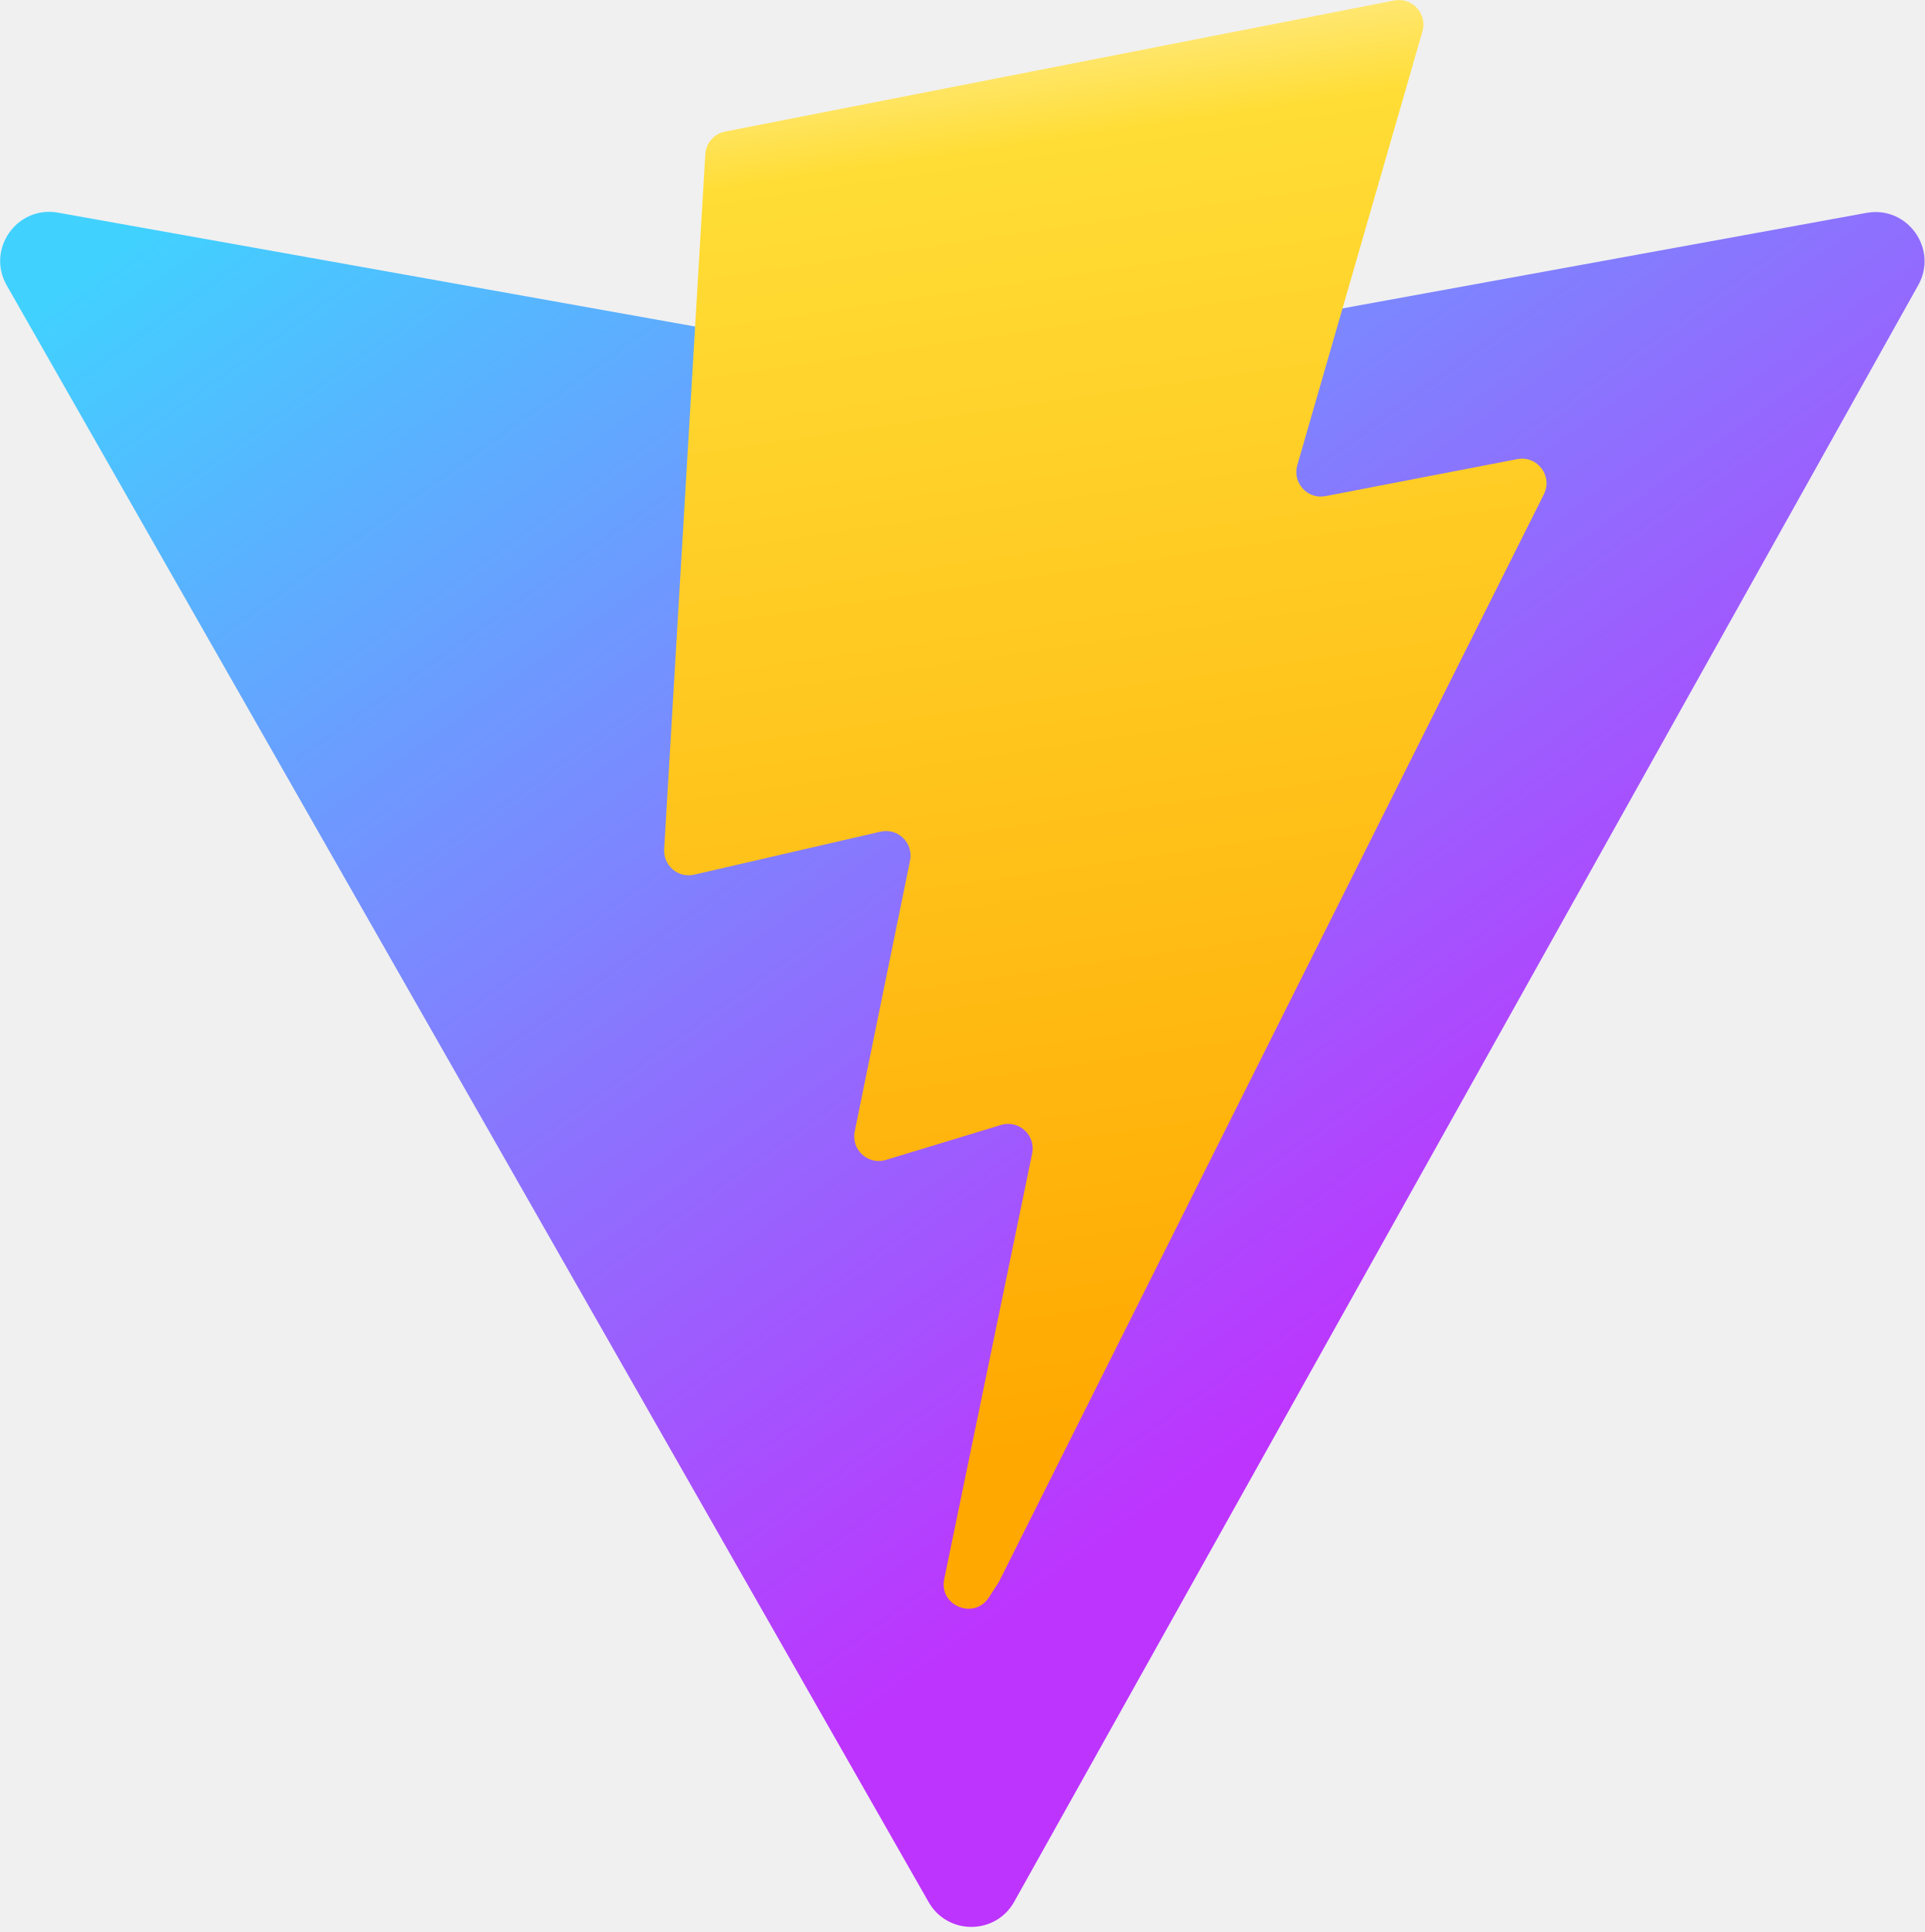
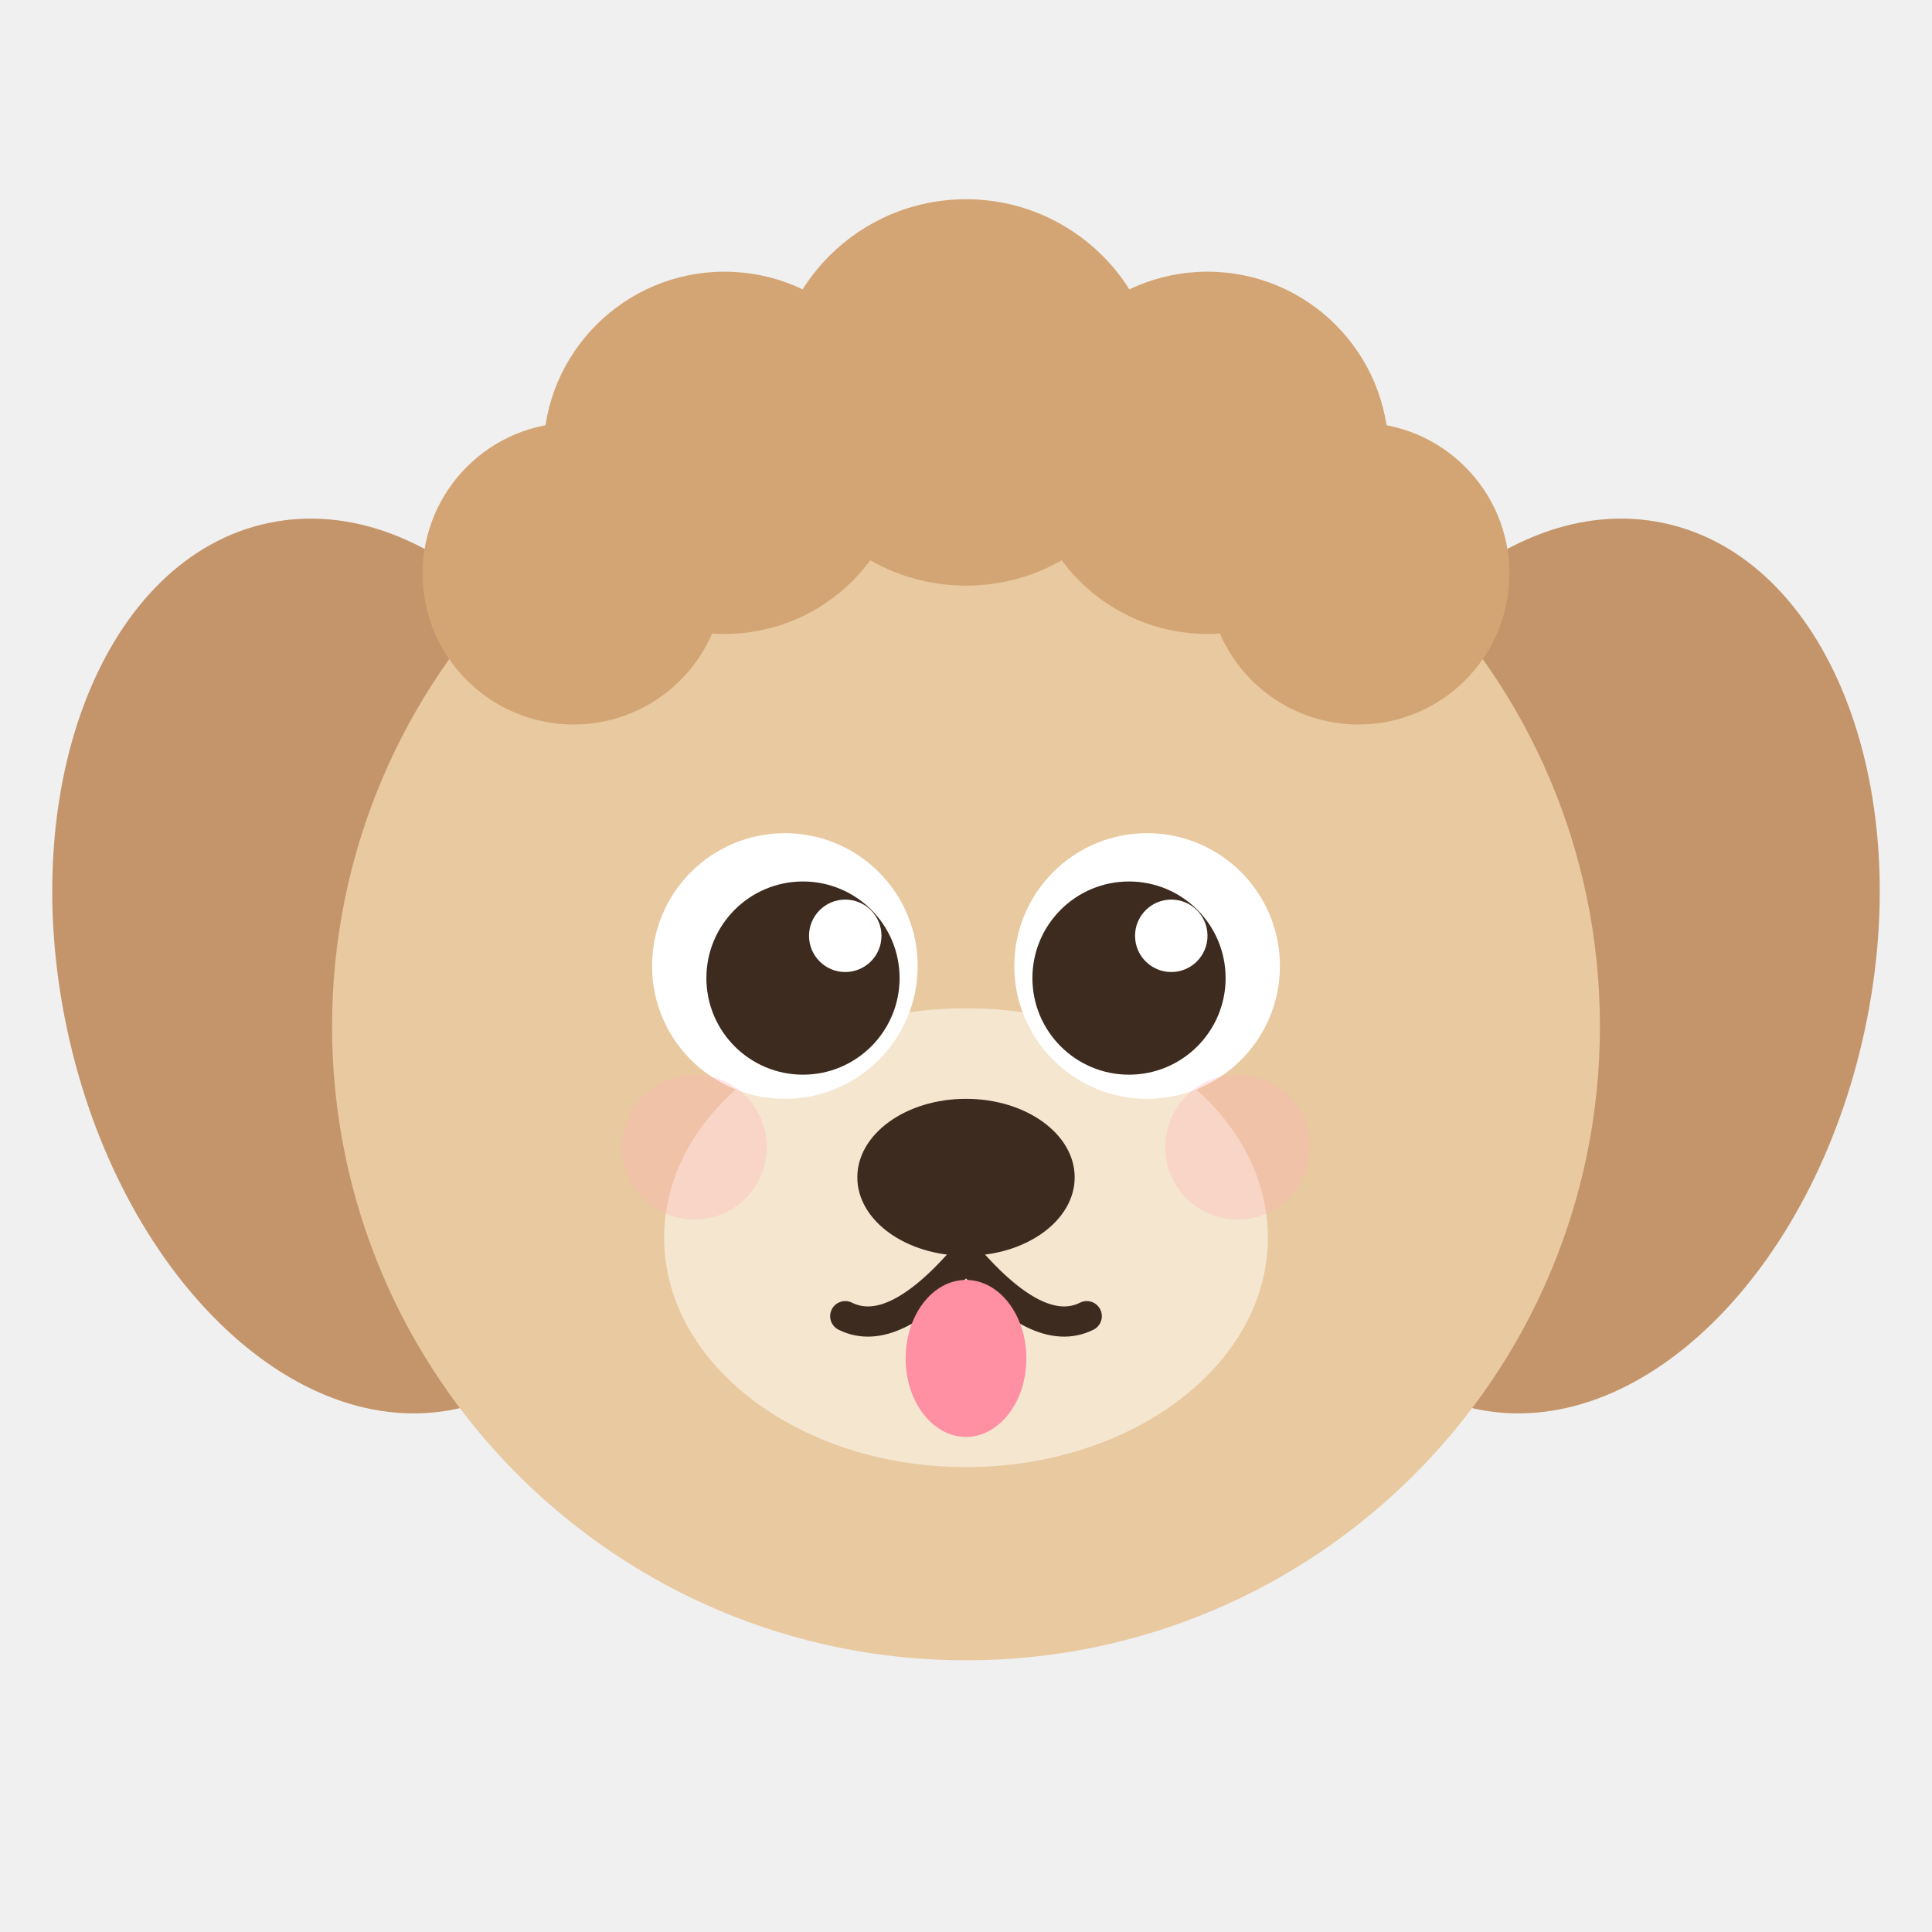
- <svg xmlns="http://www.w3.org/2000/svg" aria-hidden="true" role="img" class="iconify iconify--logos" width="31.88" height="32" preserveAspectRatio="xMidYMid meet" viewBox="0 0 256 257">
-   <defs>
-     <linearGradient id="IconifyId1813088fe1fbc01fb466" x1="-.828%" x2="57.636%" y1="7.652%" y2="78.411%">
-       <stop offset="0%" stop-color="#41D1FF" />
-       <stop offset="100%" stop-color="#BD34FE" />
-     </linearGradient>
-     <linearGradient id="IconifyId1813088fe1fbc01fb467" x1="43.376%" x2="50.316%" y1="2.242%" y2="89.03%">
-       <stop offset="0%" stop-color="#FFEA83" />
-       <stop offset="8.333%" stop-color="#FFDD35" />
-       <stop offset="100%" stop-color="#FFA800" />
-     </linearGradient>
-   </defs>
-   <path fill="url(#IconifyId1813088fe1fbc01fb466)" d="M255.153 37.938L134.897 252.976c-2.483 4.44-8.862 4.466-11.382.048L.875 37.958c-2.746-4.814 1.371-10.646 6.827-9.67l120.385 21.517a6.537 6.537 0 0 0 2.322-.004l117.867-21.483c5.438-.991 9.574 4.796 6.877 9.62Z" />
-   <path fill="url(#IconifyId1813088fe1fbc01fb467)" d="M185.432.063L96.44 17.501a3.268 3.268 0 0 0-2.634 3.014l-5.474 92.456a3.268 3.268 0 0 0 3.997 3.378l24.777-5.718c2.318-.535 4.413 1.507 3.936 3.838l-7.361 36.047c-.495 2.426 1.782 4.5 4.151 3.78l15.304-4.649c2.372-.72 4.652 1.36 4.15 3.788l-11.698 56.621c-.732 3.542 3.979 5.473 5.943 2.437l1.313-2.028l72.516-144.72c1.215-2.423-.88-5.186-3.54-4.672l-25.505 4.922c-2.396.462-4.435-1.77-3.759-4.114l16.646-57.705c.677-2.35-1.37-4.583-3.769-4.113Z" />
+ <svg xmlns="http://www.w3.org/2000/svg" viewBox="0 0 32 32" fill="none">
+   <ellipse cx="6" cy="16" rx="5" ry="7.5" fill="#C4956A" transform="rotate(-12 6 16)" />
+   <ellipse cx="26" cy="16" rx="5" ry="7.5" fill="#C4956A" transform="rotate(12 26 16)" />
+   <circle cx="16" cy="17" r="10.5" fill="#E8C9A0" />
+   <circle cx="12" cy="7.5" r="3" fill="#D4A574" />
+   <circle cx="16" cy="6.5" r="3.2" fill="#D4A574" />
+   <circle cx="20" cy="7.5" r="3" fill="#D4A574" />
+   <circle cx="9.5" cy="9.5" r="2.5" fill="#D4A574" />
+   <circle cx="22.5" cy="9.5" r="2.5" fill="#D4A574" />
+   <ellipse cx="16" cy="20.5" rx="5" ry="3.8" fill="#F5E6D0" />
+   <circle cx="13" cy="16" r="2.2" fill="white" />
+   <circle cx="13.3" cy="16.2" r="1.6" fill="#3D2B1F" />
+   <circle cx="14" cy="15.5" r="0.6" fill="white" />
+   <circle cx="19" cy="16" r="2.2" fill="white" />
+   <circle cx="18.7" cy="16.2" r="1.6" fill="#3D2B1F" />
+   <circle cx="19.4" cy="15.5" r="0.6" fill="white" />
+   <ellipse cx="16" cy="19.5" rx="1.8" ry="1.3" fill="#3D2B1F" />
+   <path d="M16 20.8 Q14.8 22.2 14 21.8" stroke="#3D2B1F" stroke-width="0.5" fill="none" stroke-linecap="round" />
+   <path d="M16 20.8 Q17.2 22.2 18 21.8" stroke="#3D2B1F" stroke-width="0.5" fill="none" stroke-linecap="round" />
+   <ellipse cx="16" cy="22.5" rx="1" ry="1.3" fill="#FF8FA3" />
+   <circle cx="11.5" cy="19" r="1.2" fill="#FFB5B5" opacity="0.35" />
+   <circle cx="20.5" cy="19" r="1.2" fill="#FFB5B5" opacity="0.35" />
</svg>
